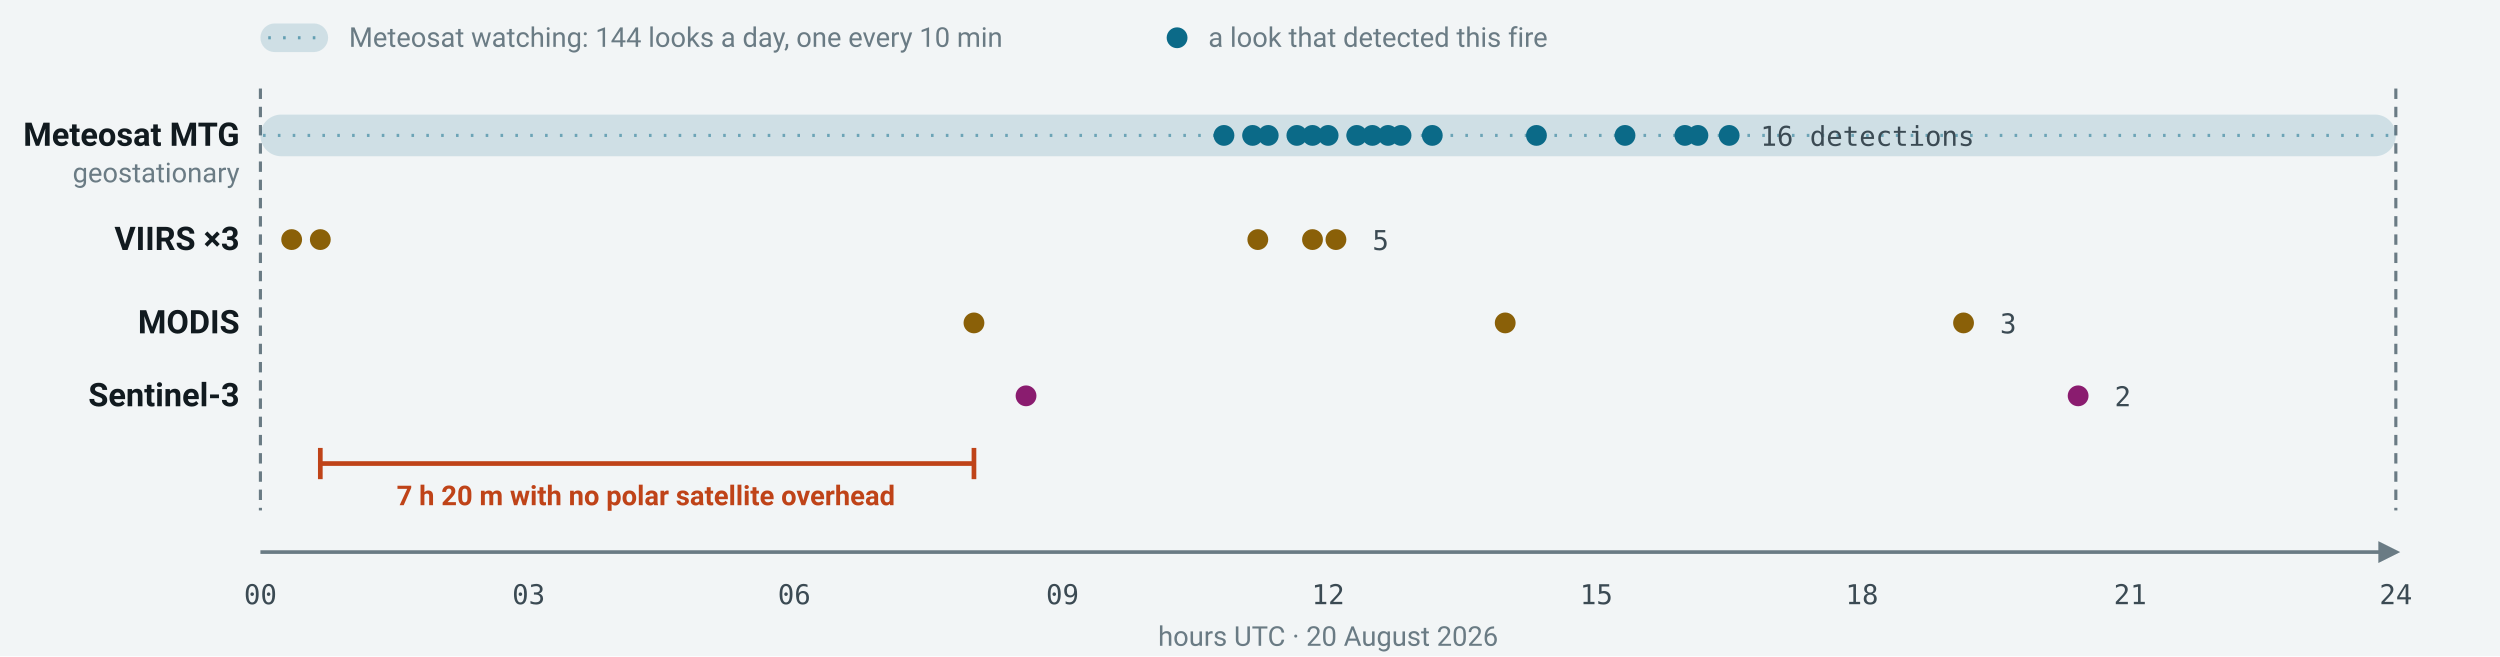
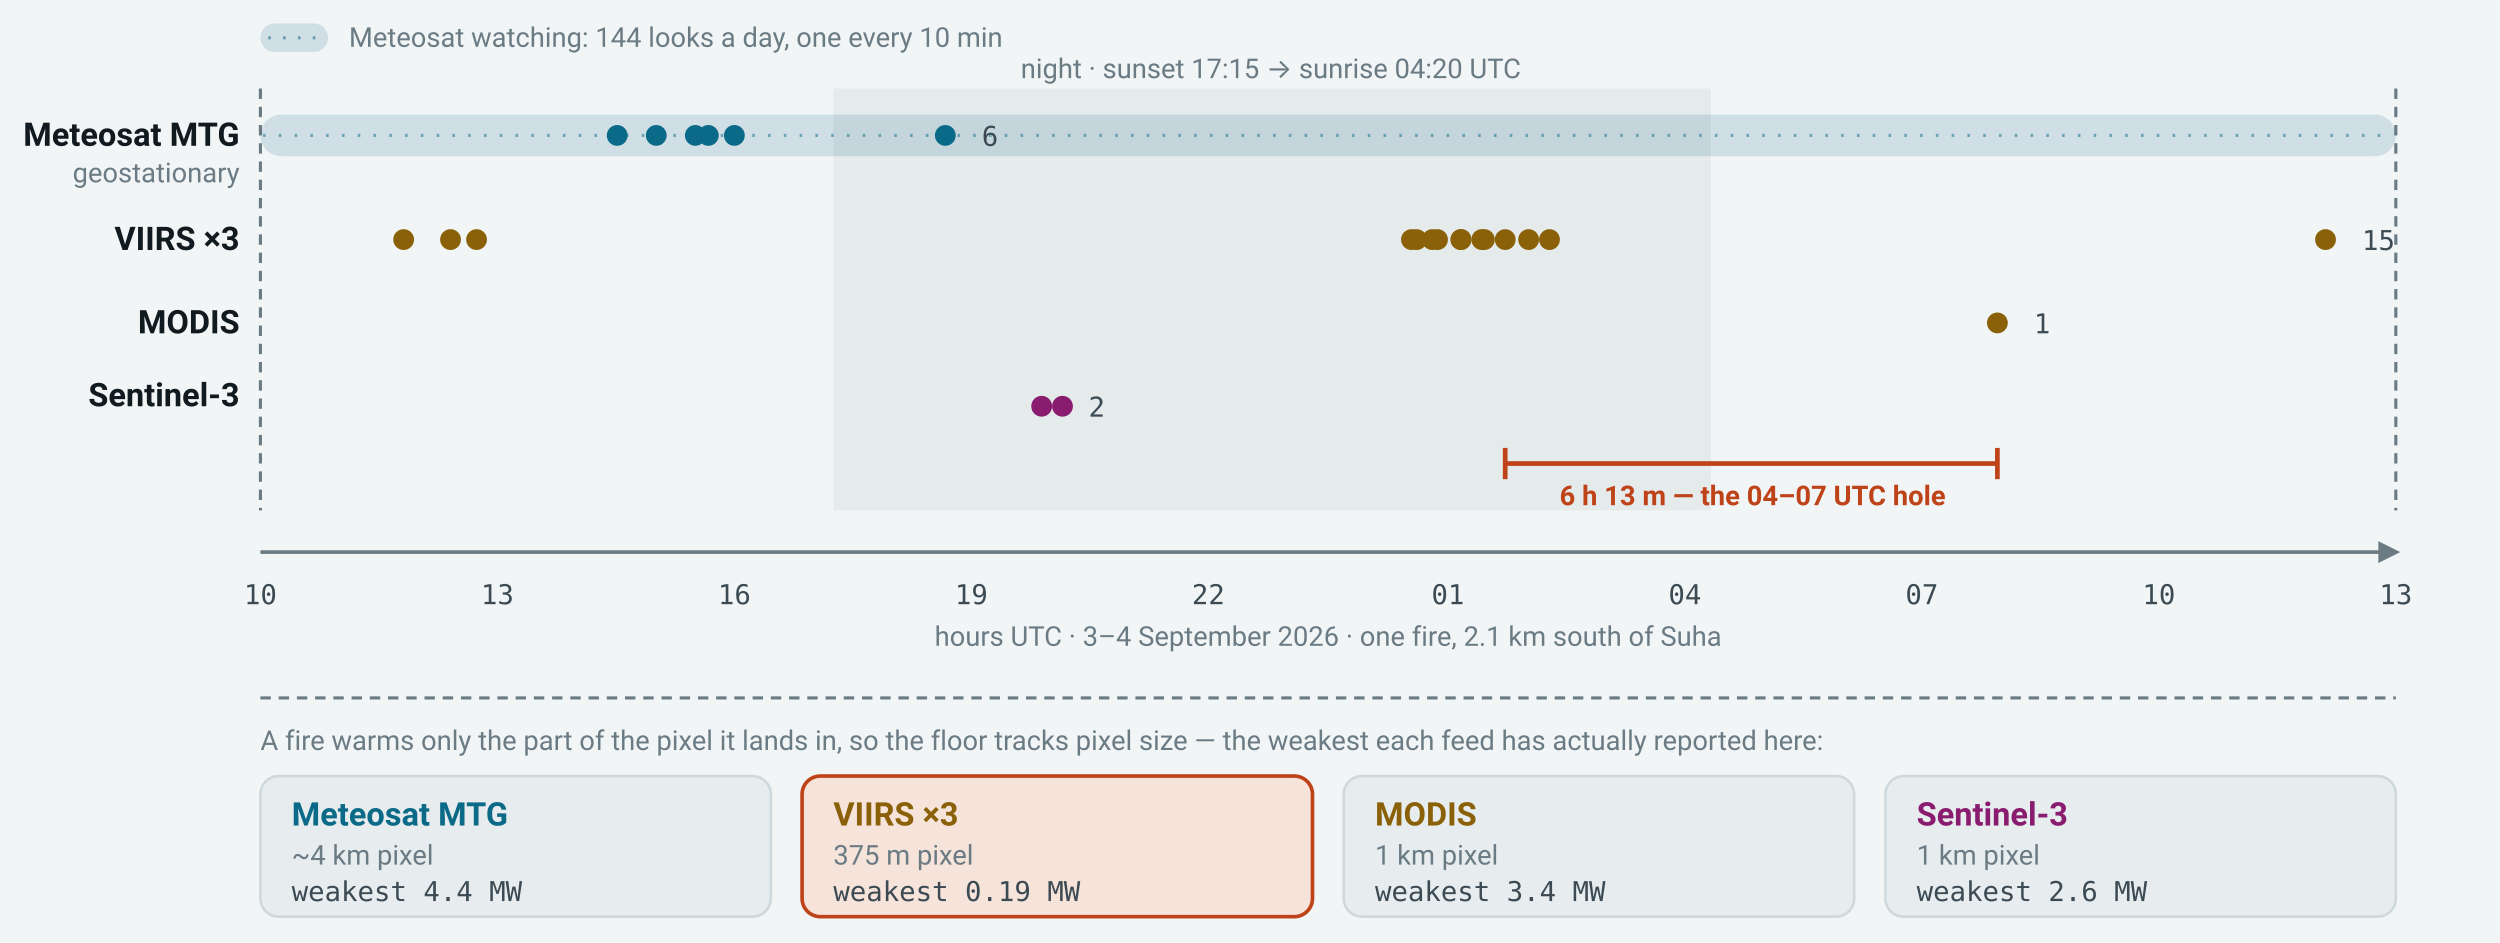
- <svg xmlns="http://www.w3.org/2000/svg" viewBox="0 0 960 252" width="960" height="252" role="img" aria-label="Timeline of satellite observations over Zavidovici on 20 August 2026. Meteosat is geostationary and watches continuously, taking 144 looks a day, one every ten minutes; sixteen of them detected this fire, between 10:50 and 16:30. The polar satellites pass only when they are overhead: three VIIRS platforms detected it five times, MODIS three and Sentinel-3 twice, and between 00:41 and 08:01 no polar satellite passed at all. Meteosat kept watching through that window, but a fire under roughly five megawatts is below what its four kilometre pixels can see.">
+ <svg xmlns="http://www.w3.org/2000/svg" viewBox="0 0 960 362" width="960" height="362" role="img" aria-label="Timeline of satellite observations of one fire over 27 hours, 3 to 4 September 2026. Meteosat is geostationary and watches continuously, 144 looks a day; it detected this fire six times, including once at 18:40 UTC, after dark. Sentinel-3 detected it twice at 20:01, also after dark. The three VIIRS platforms detected it fifteen times, eleven of those between 00:41 and 01:45 in the middle of the night. MODIS caught it at 07:58. The longest gap is six hours thirteen minutes before dawn, which coincides with the 04:00 to 07:00 UTC window in which no polar satellite crosses this latitude. Below the timeline, the weakest fire each feed has reported over this municipality: Meteosat with four kilometre pixels, 4.4 megawatts; the three VIIRS platforms at 375 metres, 0.19 megawatts; MODIS at one kilometre, 3.4; Sentinel-3 at one kilometre, 2.6. A fire warms only the part of a pixel it lands in, so the detection floor tracks pixel size rather than sensor quality.">
  <style>
  .s-box{fill:#e7ecee; stroke:#cfd9dd; stroke-width:1}
  .s-box-hi{fill:#f6e3da; stroke:#bf4318; stroke-width:1.4}
  .s-line{stroke:#6a7b84; stroke-width:1.4; fill:none}
  .s-line-hi{stroke:#bf4318; stroke-width:1.8; fill:none}
  .s-dash{stroke:#6a7b84; stroke-width:1.2; fill:none; stroke-dasharray:4 3}
  .s-t{fill:#111a1f; font-family:system-ui,-apple-system,"Segoe UI",Roboto,sans-serif; font-size:12.5px}
  .s-t-b{fill:#111a1f; font-family:system-ui,-apple-system,"Segoe UI",Roboto,sans-serif; font-size:12.5px; font-weight:600}
  .s-t-s{fill:#6a7b84; font-family:system-ui,-apple-system,"Segoe UI",Roboto,sans-serif; font-size:10.5px}
  .s-t-m{fill:#3b4a53; font-family:ui-monospace,SFMono-Regular,Menlo,Consolas,monospace; font-size:10.5px}
  .s-fill-mtg{fill:#0b6a88}
  .s-fill-firms{fill:#8a6008}
  .s-fill-s3{fill:#8a1c6f}
  .s-str-mtg{stroke:#0b6a88}
  .s-arrow{fill:#6a7b84}
  .s-poly{fill:#0b6a88; fill-opacity:.1; stroke:#0b6a88; stroke-width:1.6}
  .s-buf{fill:none; stroke:#bf4318; stroke-width:1.2; stroke-dasharray:5 4}
</style>
-   <rect x="0" y="0" width="960" height="252" fill="#f2f5f6" />
+   <rect x="0" y="0" width="960" height="362" fill="#f2f5f6" />
  <defs>
    <marker id="a1" viewBox="0 0 10 10" refX="8" refY="5" markerWidth="6" markerHeight="6" orient="auto">
      <path d="M0,0 L10,5 L0,10 z" class="s-arrow" />
    </marker>
  </defs>
+   <rect x="320" y="34" width="337" height="162" fill="#6a7b84" fill-opacity="0.09" />
+   <text x="488" y="30" class="s-t-s" text-anchor="middle">night · sunset 17:15 → sunrise 04:20 UTC</text>
  <g>
    <rect x="100" y="9" width="26" height="11" rx="5.5" fill="#0b6a88" fill-opacity="0.15" />
    <line x1="103" y1="14.5" x2="123" y2="14.5" stroke="#0b6a88" stroke-opacity="0.55" stroke-width="1.2" stroke-dasharray="1 4.7" />
    <text x="134" y="18" class="s-t-s">Meteosat watching: 144 looks a day, one every 10 min</text>
-     <circle cx="452" cy="14.5" r="4" class="s-fill-mtg" />
-     <text x="464" y="18" class="s-t-s">a look that detected this fire</text>
  </g>
  <text x="92" y="56" class="s-t-b" text-anchor="end">Meteosat MTG</text>
  <text x="92" y="70" class="s-t-s" text-anchor="end">geostationary</text>
  <text x="92" y="96" class="s-t-b" text-anchor="end">VIIRS ×3</text>
  <text x="92" y="128" class="s-t-b" text-anchor="end">MODIS</text>
  <text x="92" y="156" class="s-t-b" text-anchor="end">Sentinel-3</text>
  <line x1="100" y1="34" x2="100" y2="196" class="s-dash" />
  <line x1="920" y1="34" x2="920" y2="196" class="s-dash" />
  <rect x="100" y="44" width="820" height="16" rx="8" fill="#0b6a88" fill-opacity="0.15" />
-   <line x1="101" y1="52" x2="919" y2="52" stroke="#0b6a88" stroke-opacity="0.5" stroke-width="1.2" stroke-dasharray="1 4.7" />
+   <line x1="101" y1="52" x2="919" y2="52" stroke="#0b6a88" stroke-opacity="0.5" stroke-width="1.2" stroke-dasharray="1 5.06" />
  <g class="s-fill-mtg">
-     <circle cx="470" cy="52" r="4" />
-     <circle cx="481" cy="52" r="4" />
-     <circle cx="487" cy="52" r="4" />
-     <circle cx="498" cy="52" r="4" />
-     <circle cx="504" cy="52" r="4" />
-     <circle cx="510" cy="52" r="4" />
-     <circle cx="521" cy="52" r="4" />
-     <circle cx="527" cy="52" r="4" />
-     <circle cx="533" cy="52" r="4" />
-     <circle cx="538" cy="52" r="4" />
-     <circle cx="550" cy="52" r="4" />
-     <circle cx="590" cy="52" r="4" />
-     <circle cx="624" cy="52" r="4" />
-     <circle cx="647" cy="52" r="4" />
-     <circle cx="652" cy="52" r="4" />
-     <circle cx="664" cy="52" r="4" />
+     <circle cx="237" cy="52" r="4" />
+     <circle cx="252" cy="52" r="4" />
+     <circle cx="267" cy="52" r="4" />
+     <circle cx="272" cy="52" r="4" />
+     <circle cx="282" cy="52" r="4" />
+     <circle cx="363" cy="52" r="4" />
  </g>
-   <text x="676" y="56" class="s-t-m">16 detections</text>
+   <text x="377" y="56" class="s-t-m">6</text>
  <g class="s-fill-firms">
-     <circle cx="112" cy="92" r="4" />
-     <circle cx="123" cy="92" r="4" />
-     <circle cx="483" cy="92" r="4" />
-     <circle cx="504" cy="92" r="4" />
-     <circle cx="513" cy="92" r="4" />
+     <circle cx="155" cy="92" r="4" />
+     <circle cx="173" cy="92" r="4" />
+     <circle cx="183" cy="92" r="4" />
+     <circle cx="542" cy="92" r="4" />
+     <circle cx="550" cy="92" r="4" />
+     <circle cx="544" cy="92" r="4" />
+     <circle cx="552" cy="92" r="4" />
+     <circle cx="561" cy="92" r="4" />
+     <circle cx="569" cy="92" r="4" />
+     <circle cx="561" cy="92" r="4" />
+     <circle cx="570" cy="92" r="4" />
+     <circle cx="578" cy="92" r="4" />
+     <circle cx="587" cy="92" r="4" />
+     <circle cx="595" cy="92" r="4" />
+     <circle cx="893" cy="92" r="4" />
  </g>
-   <text x="527" y="96" class="s-t-m">5</text>
+   <text x="907" y="96" class="s-t-m">15</text>
  <g class="s-fill-firms">
-     <circle cx="374" cy="124" r="4" />
-     <circle cx="578" cy="124" r="4" />
-     <circle cx="754" cy="124" r="4" />
+     <circle cx="767" cy="124" r="4" />
  </g>
-   <text x="768" y="128" class="s-t-m">3</text>
+   <text x="781" y="128" class="s-t-m">1</text>
  <g class="s-fill-s3">
-     <circle cx="394" cy="152" r="4" />
-     <circle cx="798" cy="152" r="4" />
+     <circle cx="400" cy="156" r="4" />
+     <circle cx="408" cy="156" r="4" />
  </g>
-   <text x="812" y="156" class="s-t-m">2</text>
-   <line x1="123" y1="178" x2="374" y2="178" class="s-line-hi" />
-   <line x1="123" y1="172" x2="123" y2="184" class="s-line-hi" />
-   <line x1="374" y1="172" x2="374" y2="184" class="s-line-hi" />
-   <text x="248" y="194" class="s-t-s" text-anchor="middle" style="fill:#bf4318;font-weight:600">7 h 20 m with no polar satellite overhead</text>
+   <text x="418" y="160" class="s-t-m">2</text>
+   <line x1="578" y1="178" x2="767" y2="178" class="s-line-hi" />
+   <line x1="578" y1="172" x2="578" y2="184" class="s-line-hi" />
+   <line x1="767" y1="172" x2="767" y2="184" class="s-line-hi" />
+   <text x="673" y="194" class="s-t-s" text-anchor="middle" style="fill:#bf4318;font-weight:600">6 h 13 m — the 04–07 UTC hole</text>
  <line x1="100" y1="212" x2="920" y2="212" class="s-line" marker-end="url(#a1)" />
  <g class="s-t-m" text-anchor="middle">
-     <text x="100" y="232">00</text>
-     <text x="203" y="232">03</text>
-     <text x="305" y="232">06</text>
-     <text x="408" y="232">09</text>
-     <text x="510" y="232">12</text>
-     <text x="613" y="232">15</text>
-     <text x="715" y="232">18</text>
-     <text x="818" y="232">21</text>
-     <text x="920" y="232">24</text>
+     <text x="100" y="232">10</text>
+     <text x="191" y="232">13</text>
+     <text x="282" y="232">16</text>
+     <text x="373" y="232">19</text>
+     <text x="464" y="232">22</text>
+     <text x="556" y="232">01</text>
+     <text x="647" y="232">04</text>
+     <text x="738" y="232">07</text>
+     <text x="829" y="232">10</text>
+     <text x="920" y="232">13</text>
  </g>
-   <text x="510" y="248" class="s-t-s" text-anchor="middle">hours UTC · 20 August 2026</text>
+   <text x="510" y="248" class="s-t-s" text-anchor="middle">hours UTC · 3–4 September 2026 · one fire, 2.1 km south of Suha</text>
+   <line x1="100" y1="268" x2="920" y2="268" class="s-dash" />
+   <text x="100" y="288" class="s-t-s">A fire warms only the part of the pixel it lands in, so the floor tracks pixel size — the weakest each feed has actually reported here:</text>
+   <rect x="100" y="298" width="196" height="54" rx="7" class="s-box" />
+   <text x="112" y="317" class="s-t-b" style="fill:#0b6a88">Meteosat MTG</text>
+   <text x="112" y="332" class="s-t-s">~4 km pixel</text>
+   <text x="112" y="346" class="s-t-m">weakest 4.4 MW</text>
+   <rect x="308" y="298" width="196" height="54" rx="7" class="s-box-hi" />
+   <text x="320" y="317" class="s-t-b" style="fill:#8a6008">VIIRS ×3</text>
+   <text x="320" y="332" class="s-t-s">375 m pixel</text>
+   <text x="320" y="346" class="s-t-m">weakest 0.19 MW</text>
+   <rect x="516" y="298" width="196" height="54" rx="7" class="s-box" />
+   <text x="528" y="317" class="s-t-b" style="fill:#8a6008">MODIS</text>
+   <text x="528" y="332" class="s-t-s">1 km pixel</text>
+   <text x="528" y="346" class="s-t-m">weakest 3.4 MW</text>
+   <rect x="724" y="298" width="196" height="54" rx="7" class="s-box" />
+   <text x="736" y="317" class="s-t-b" style="fill:#8a1c6f">Sentinel-3</text>
+   <text x="736" y="332" class="s-t-s">1 km pixel</text>
+   <text x="736" y="346" class="s-t-m">weakest 2.6 MW</text>
</svg>
